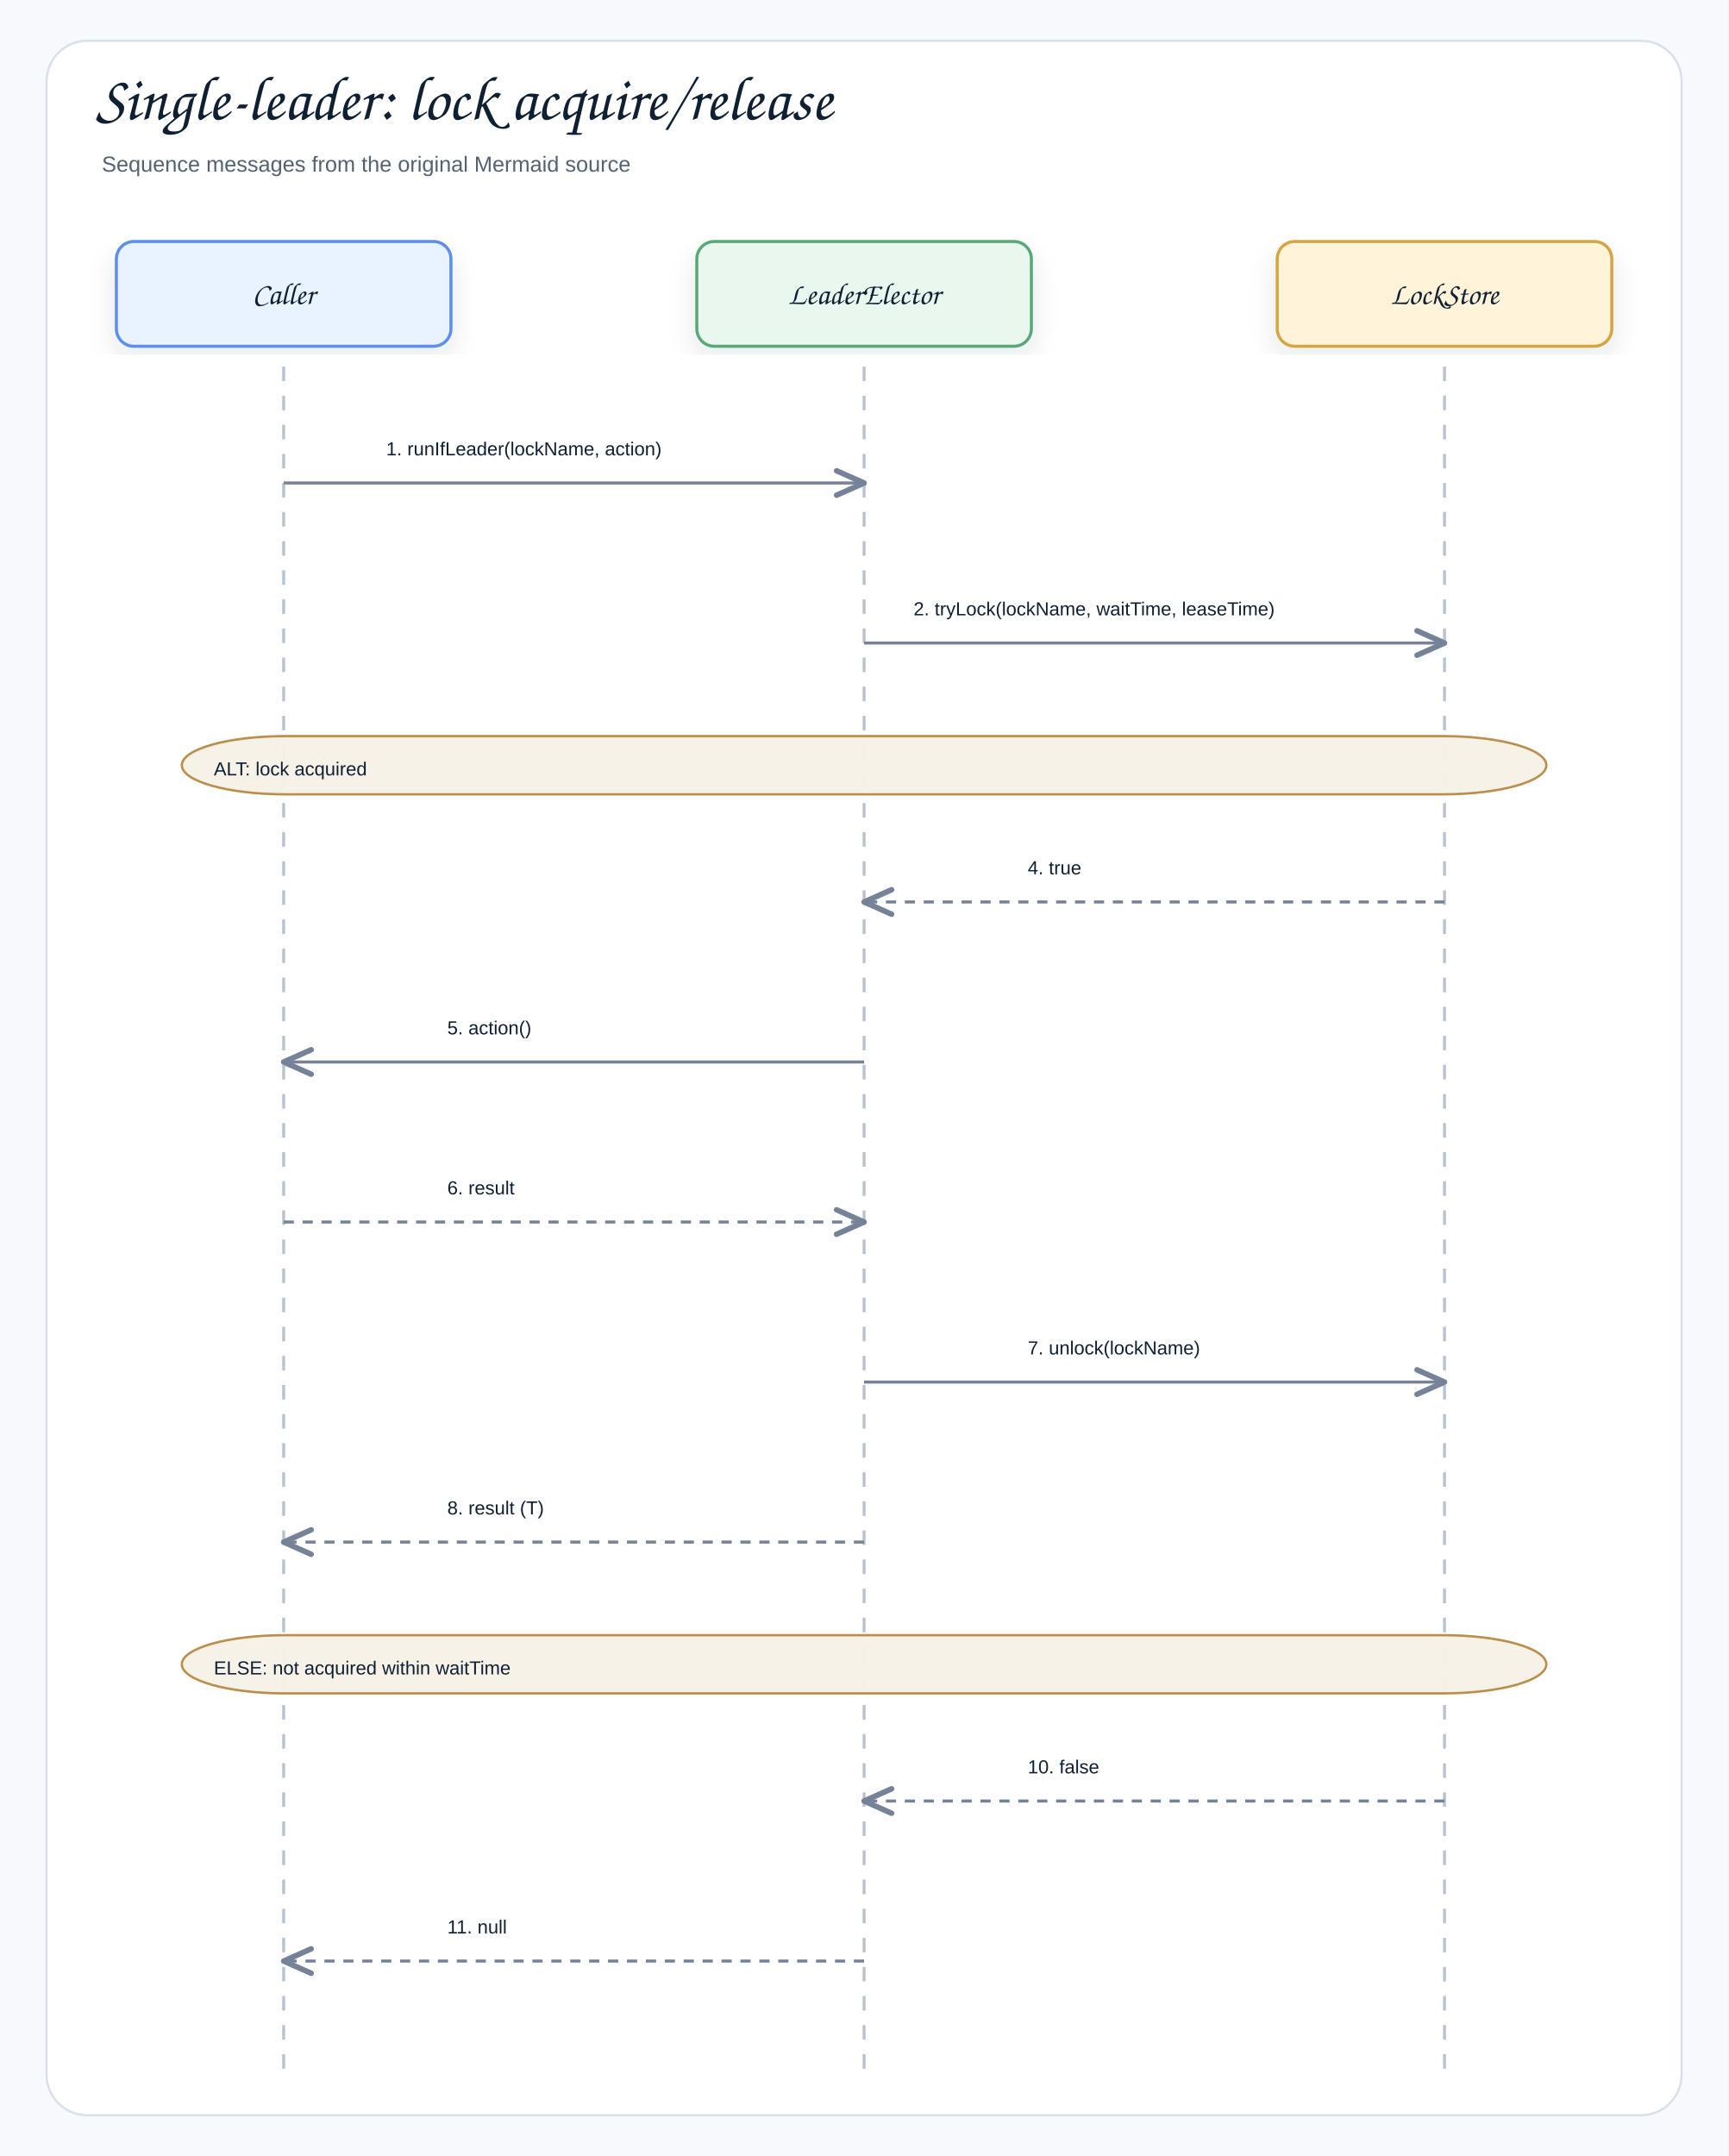
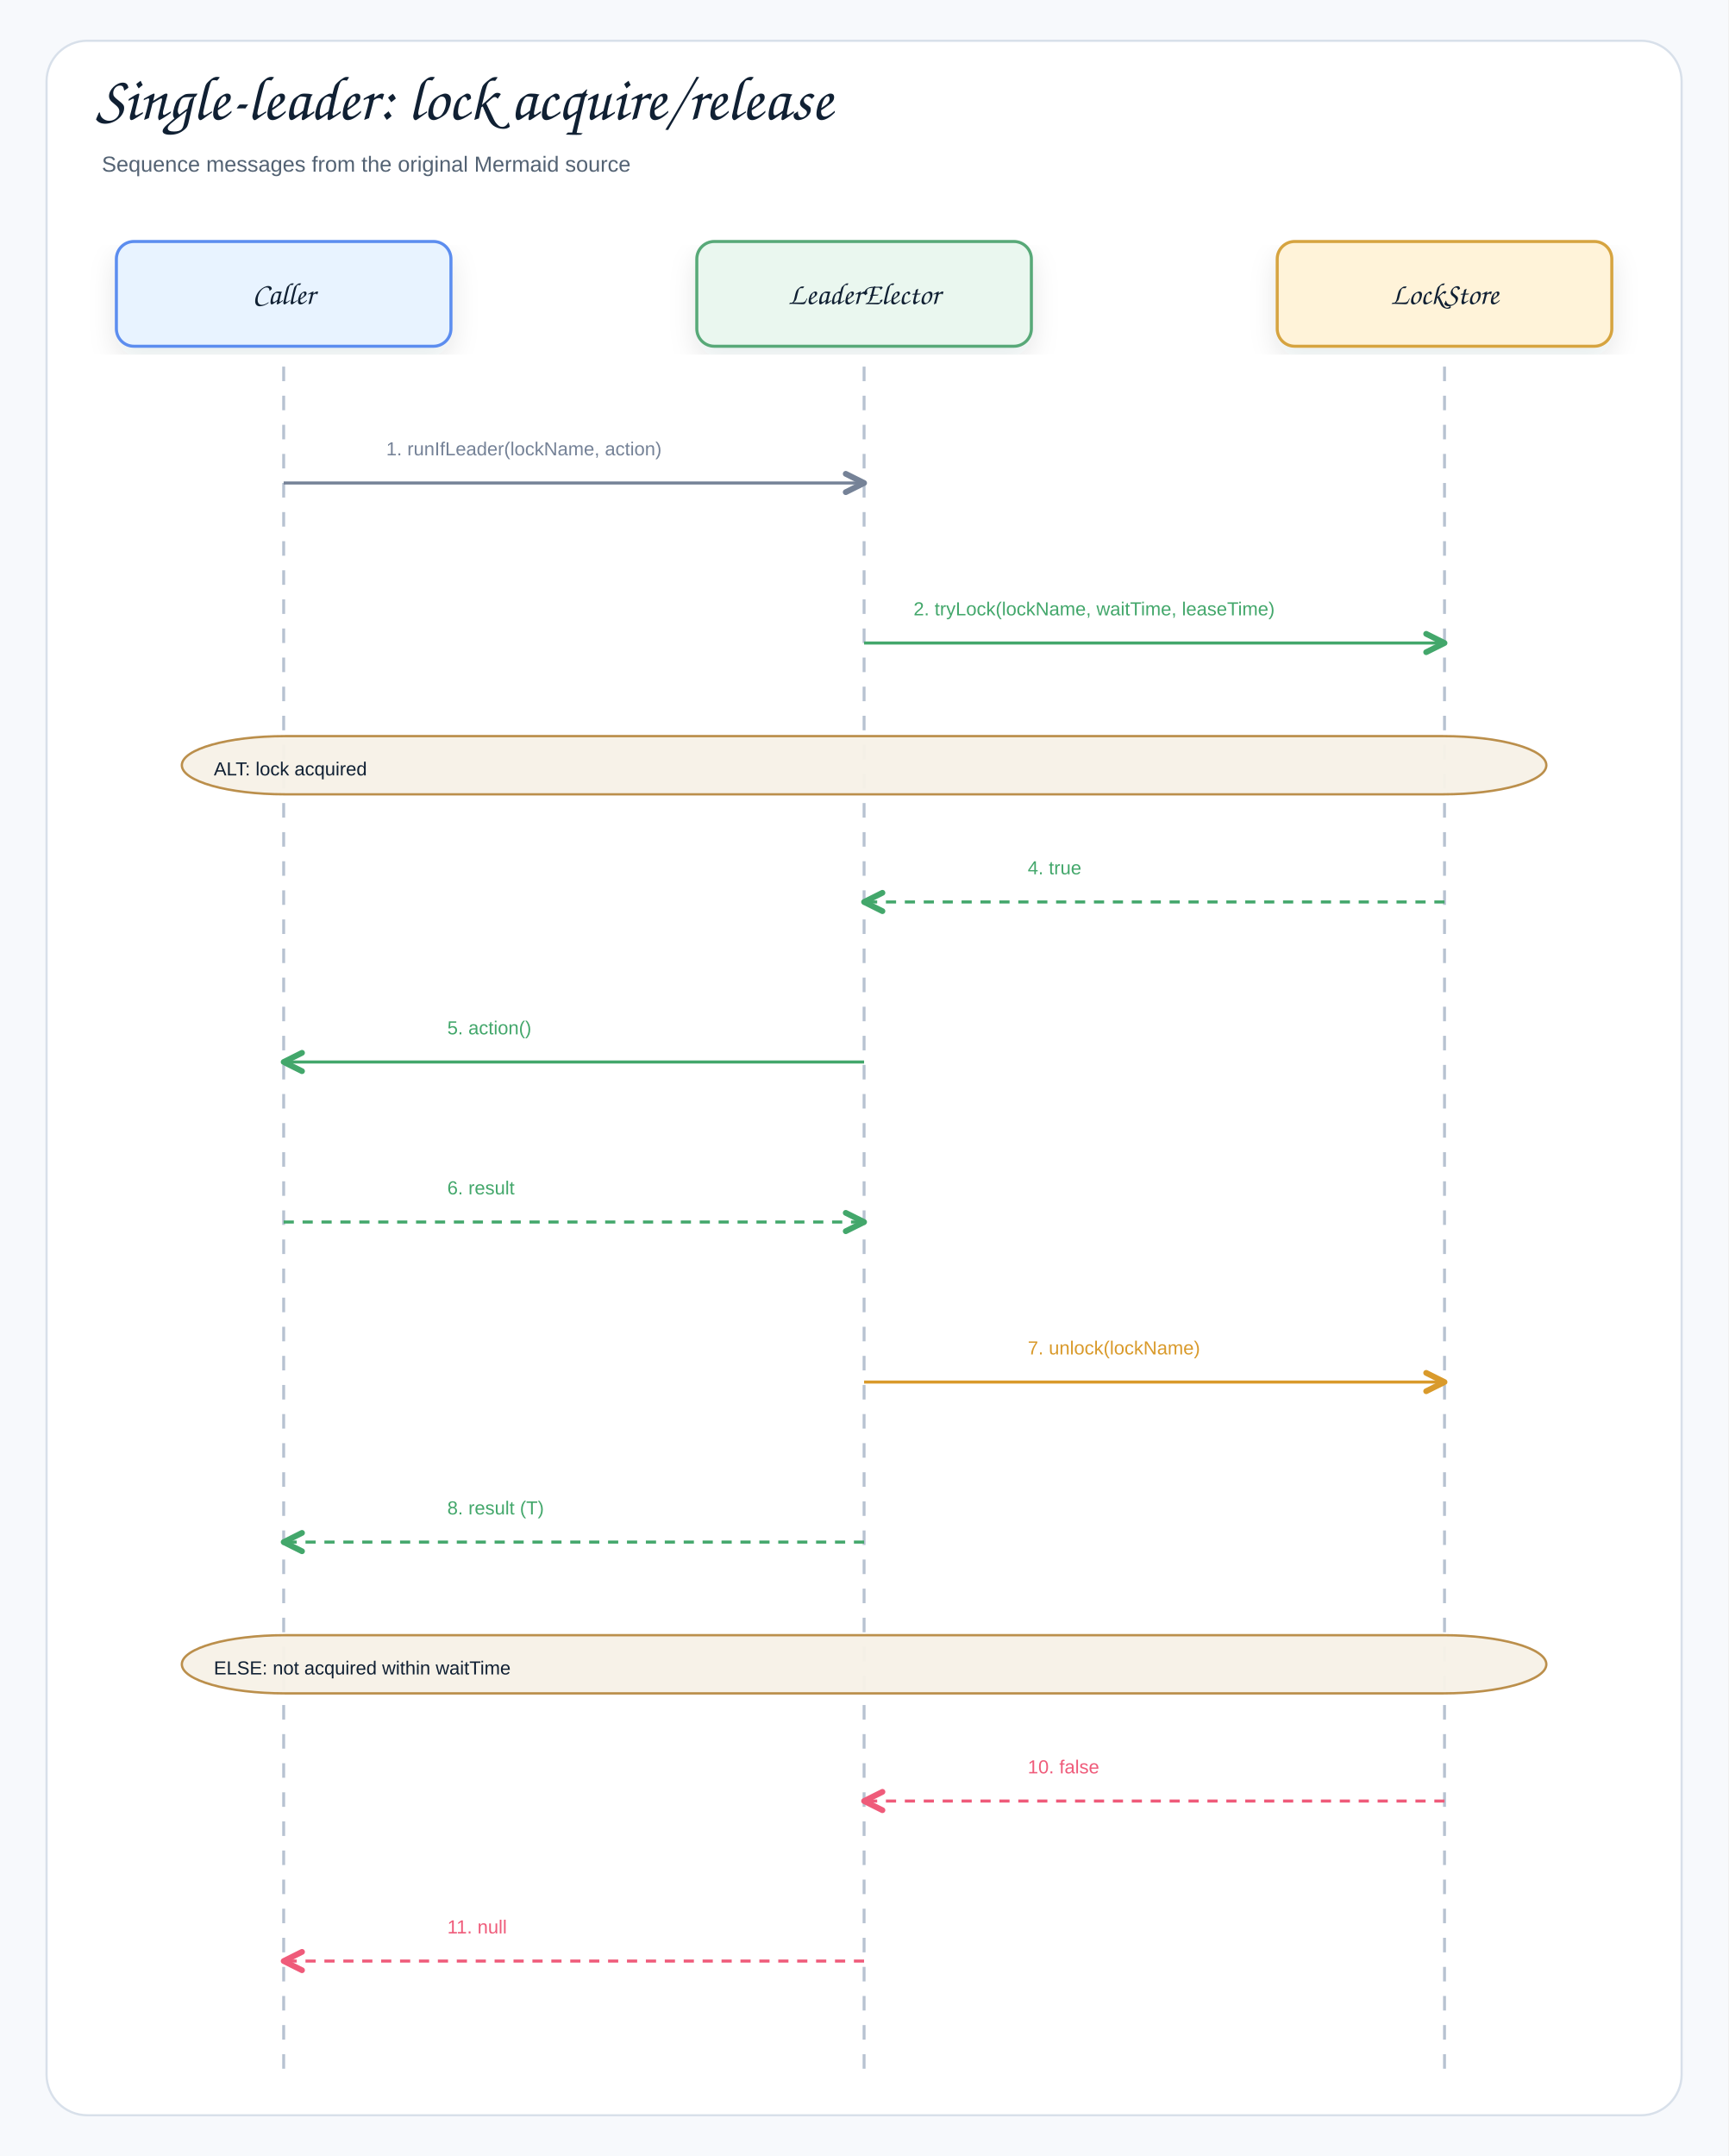
<svg xmlns="http://www.w3.org/2000/svg" width="1188" height="1482" viewBox="0 0 1188 1482" role="img" aria-label="Single-leader: lock acquire/release">
  <defs>
    <filter id="shadow" x="-8%" y="-8%" width="116%" height="116%">
      <feDropShadow dx="0" dy="8" stdDeviation="9" flood-color="#1f2937" flood-opacity="0.10" />
    </filter>
    <marker id="openArrow" markerWidth="12" markerHeight="10" refX="10" refY="5" orient="auto" markerUnits="strokeWidth">
      <path d="M 1 1 L 10 5 L 1 9" fill="none" stroke="#758297" stroke-width="1.8" stroke-linecap="round" stroke-linejoin="round" />
    </marker>
    <marker id="inherit" markerWidth="14" markerHeight="12" refX="12" refY="6" orient="auto" markerUnits="strokeWidth">
      <path d="M 0 1 L 12 6 L 0 11 Z" fill="#ffffff" stroke="#758297" stroke-width="1.8" />
    </marker>
    <style>
    .canvas{fill:#f7f9fc}.frame{fill:#fff;stroke:#d8e0ea;stroke-width:1.5}
    .title{font-family:"Architects Daughter","Comic Mono","Comic Sans MS","Comic Sans",cursive;font-size:43px;font-weight:400;fill:#102033}
    .subtitle{font-family:"Comic Mono","Comic Sans MS","Comic Sans","Comic Neue",Arial,sans-serif;font-size:15px;font-weight:400;fill:#536273}
    .label{font-family:"Architects Daughter","Comic Mono","Comic Sans MS","Comic Sans",cursive;font-size:25px;font-weight:400;fill:#102033}
    .smallLabel{font-family:"Architects Daughter","Comic Mono","Comic Sans MS","Comic Sans",cursive;font-size:21px;font-weight:400;fill:#102033}
    .mono{font-family:"Comic Mono","Comic Sans MS","Comic Sans","Comic Neue",Arial,sans-serif;font-size:12px;font-weight:400;fill:#102033}
    .small{font-family:"Comic Mono","Comic Sans MS","Comic Sans","Comic Neue",Arial,sans-serif;font-size:12px;font-weight:400;fill:#536273}
    .strong{font-family:"Comic Mono","Comic Sans MS","Comic Sans","Comic Neue",Arial,sans-serif;font-size:13px;font-weight:400;fill:#102033}
    .card{stroke-width:2.1;filter:url(#shadow)}.compartment{stroke-width:1.5;fill:none}
    .line{stroke:#758297;stroke-width:2.1;fill:none;marker-end:url(#openArrow)}
    .plainLine{stroke:#758297;stroke-width:2.1;fill:none}
    .dashed{stroke:#758297;stroke-width:2.1;stroke-dasharray:7 6;fill:none;marker-end:url(#openArrow)}
    .inheritLine{stroke:#758297;stroke-width:2.2;fill:none;marker-end:url(#inherit)}
    .implLine{stroke:#758297;stroke-width:2.2;stroke-dasharray:8 7;fill:none;marker-end:url(#inherit)}
  </style>
+     <marker id="semanticArrow-neutral" markerWidth="8" markerHeight="8" refX="7" refY="4" orient="auto" markerUnits="strokeWidth">
+       <path d="M 1 1 L 7 4 L 1 7" fill="none" stroke="#758297" stroke-width="1.9" stroke-linecap="round" stroke-linejoin="round" />
+     </marker>
+     <marker id="semanticArrow-leader" markerWidth="8" markerHeight="8" refX="7" refY="4" orient="auto" markerUnits="strokeWidth">
+       <path d="M 1 1 L 7 4 L 1 7" fill="none" stroke="#43A76B" stroke-width="1.9" stroke-linecap="round" stroke-linejoin="round" />
+     </marker>
+     <marker id="semanticArrow-skipped" markerWidth="8" markerHeight="8" refX="7" refY="4" orient="auto" markerUnits="strokeWidth">
+       <path d="M 1 1 L 7 4 L 1 7" fill="none" stroke="#EF5B7A" stroke-width="1.9" stroke-linecap="round" stroke-linejoin="round" />
+     </marker>
+     <marker id="semanticArrow-contention" markerWidth="8" markerHeight="8" refX="7" refY="4" orient="auto" markerUnits="strokeWidth">
+       <path d="M 1 1 L 7 4 L 1 7" fill="none" stroke="#D99A2B" stroke-width="1.9" stroke-linecap="round" stroke-linejoin="round" />
+     </marker>
+     <marker id="semanticArrow-reacquire" markerWidth="8" markerHeight="8" refX="7" refY="4" orient="auto" markerUnits="strokeWidth">
+       <path d="M 1 1 L 7 4 L 1 7" fill="none" stroke="#8B6EEB" stroke-width="1.9" stroke-linecap="round" stroke-linejoin="round" />
+     </marker>
  </defs>
  <rect class="canvas" width="1188" height="1482" />
  <rect class="frame" x="32" y="28" width="1124" height="1426" rx="28" />
  <text class="title" x="66" y="82">Single-leader: lock acquire/release</text>
  <text class="subtitle" x="70" y="118">Sequence messages from the original Mermaid source</text>
  <rect class="card" x="80" y="166" width="230" height="72" rx="12" fill="#E8F3FF" stroke="#5B8DEF" />
  <text class="smallLabel" x="195" y="209" text-anchor="middle">Caller</text>
  <line class="lifeline" x1="195" y1="252" x2="195" y2="1422" stroke="#b7c2d1" stroke-width="2" stroke-dasharray="10 10" />
  <rect class="card" x="479" y="166" width="230" height="72" rx="12" fill="#EAF7EF" stroke="#58A978" />
  <text class="smallLabel" x="594" y="209" text-anchor="middle">LeaderElector</text>
  <line class="lifeline" x1="594" y1="252" x2="594" y2="1422" stroke="#b7c2d1" stroke-width="2" stroke-dasharray="10 10" />
  <rect class="card" x="878" y="166" width="230" height="72" rx="12" fill="#FFF3D9" stroke="#D6A441" />
  <text class="smallLabel" x="993" y="209" text-anchor="middle">LockStore</text>
  <line class="lifeline" x1="993" y1="252" x2="993" y2="1422" stroke="#b7c2d1" stroke-width="2" stroke-dasharray="10 10" />
  <rect x="247.5" y="286" width="294" height="40" rx="67" fill="#ffffff" opacity="0.97" />
-   <text class="strong" x="265.5" y="313" text-anchor="start">1. runIfLeader(lockName, action)</text>
-   <path class="line" d="M195 332 L594 332" />
+   <text class="strong" x="265.5" y="313" text-anchor="start" style="fill:#758297">1. runIfLeader(lockName, action)</text>
+   <path class="line" d="M195 332 L594 332" data-route-tone="neutral" style="stroke:#758297;marker-end:url(#semanticArrow-neutral)" />
  <rect x="610" y="396" width="367" height="40" rx="67" fill="#ffffff" opacity="0.97" />
-   <text class="strong" x="628" y="423" text-anchor="start">2. tryLock(lockName, waitTime, leaseTime)</text>
-   <path class="line" d="M594 442 L993 442" />
+   <text class="strong" x="628" y="423" text-anchor="start" style="fill:#43A76B">2. tryLock(lockName, waitTime, leaseTime)</text>
+   <path class="line" d="M594 442 L993 442" data-route-tone="leader" style="stroke:#43A76B;marker-end:url(#semanticArrow-leader)" />
  <rect x="125" y="506" width="938" height="40" rx="71" fill="#F7F1E7" stroke="#B88A44" stroke-width="1.6" opacity="0.96" />
  <text class="strong" x="147" y="533" text-anchor="start">ALT: lock acquired</text>
  <rect x="688.5" y="574" width="210" height="40" rx="67" fill="#ffffff" opacity="0.97" />
-   <text class="strong" x="706.5" y="601" text-anchor="start">4. true</text>
-   <path class="dashed" d="M993 620 L594 620" />
+   <text class="strong" x="706.5" y="601" text-anchor="start" style="fill:#43A76B">4. true</text>
+   <path class="dashed" d="M993 620 L594 620" data-route-tone="leader" style="stroke:#43A76B;marker-end:url(#semanticArrow-leader)" />
  <rect x="289.5" y="684" width="210" height="40" rx="67" fill="#ffffff" opacity="0.97" />
-   <text class="strong" x="307.5" y="711" text-anchor="start">5. action()</text>
-   <path class="line" d="M594 730 L195 730" />
+   <text class="strong" x="307.5" y="711" text-anchor="start" style="fill:#43A76B">5. action()</text>
+   <path class="line" d="M594 730 L195 730" data-route-tone="leader" style="stroke:#43A76B;marker-end:url(#semanticArrow-leader)" />
  <rect x="289.5" y="794" width="210" height="40" rx="67" fill="#ffffff" opacity="0.97" />
-   <text class="strong" x="307.5" y="821" text-anchor="start">6. result</text>
-   <path class="dashed" d="M195 840 L594 840" />
+   <text class="strong" x="307.5" y="821" text-anchor="start" style="fill:#43A76B">6. result</text>
+   <path class="dashed" d="M195 840 L594 840" data-route-tone="leader" style="stroke:#43A76B;marker-end:url(#semanticArrow-leader)" />
  <rect x="688.5" y="904" width="210" height="40" rx="67" fill="#ffffff" opacity="0.97" />
-   <text class="strong" x="706.5" y="931" text-anchor="start">7. unlock(lockName)</text>
-   <path class="line" d="M594 950 L993 950" />
+   <text class="strong" x="706.5" y="931" text-anchor="start" style="fill:#D99A2B">7. unlock(lockName)</text>
+   <path class="line" d="M594 950 L993 950" data-route-tone="contention" style="stroke:#D99A2B;marker-end:url(#semanticArrow-contention)" />
  <rect x="289.5" y="1014" width="210" height="40" rx="67" fill="#ffffff" opacity="0.97" />
-   <text class="strong" x="307.5" y="1041" text-anchor="start">8. result (T)</text>
-   <path class="dashed" d="M594 1060 L195 1060" />
+   <text class="strong" x="307.5" y="1041" text-anchor="start" style="fill:#43A76B">8. result (T)</text>
+   <path class="dashed" d="M594 1060 L195 1060" data-route-tone="leader" style="stroke:#43A76B;marker-end:url(#semanticArrow-leader)" />
  <rect x="125" y="1124" width="938" height="40" rx="71" fill="#F7F1E7" stroke="#B88A44" stroke-width="1.6" opacity="0.96" />
  <text class="strong" x="147" y="1151" text-anchor="start">ELSE: not acquired within waitTime</text>
  <rect x="688.5" y="1192" width="210" height="40" rx="67" fill="#ffffff" opacity="0.97" />
-   <text class="strong" x="706.5" y="1219" text-anchor="start">10. false</text>
-   <path class="dashed" d="M993 1238 L594 1238" />
+   <text class="strong" x="706.5" y="1219" text-anchor="start" style="fill:#EF5B7A">10. false</text>
+   <path class="dashed" d="M993 1238 L594 1238" data-route-tone="skipped" style="stroke:#EF5B7A;marker-end:url(#semanticArrow-skipped)" />
  <rect x="289.5" y="1302" width="210" height="40" rx="67" fill="#ffffff" opacity="0.97" />
-   <text class="strong" x="307.5" y="1329" text-anchor="start">11. null</text>
-   <path class="dashed" d="M594 1348 L195 1348" />
+   <text class="strong" x="307.5" y="1329" text-anchor="start" style="fill:#EF5B7A">11. null</text>
+   <path class="dashed" d="M594 1348 L195 1348" data-route-tone="skipped" style="stroke:#EF5B7A;marker-end:url(#semanticArrow-skipped)" />
</svg>
